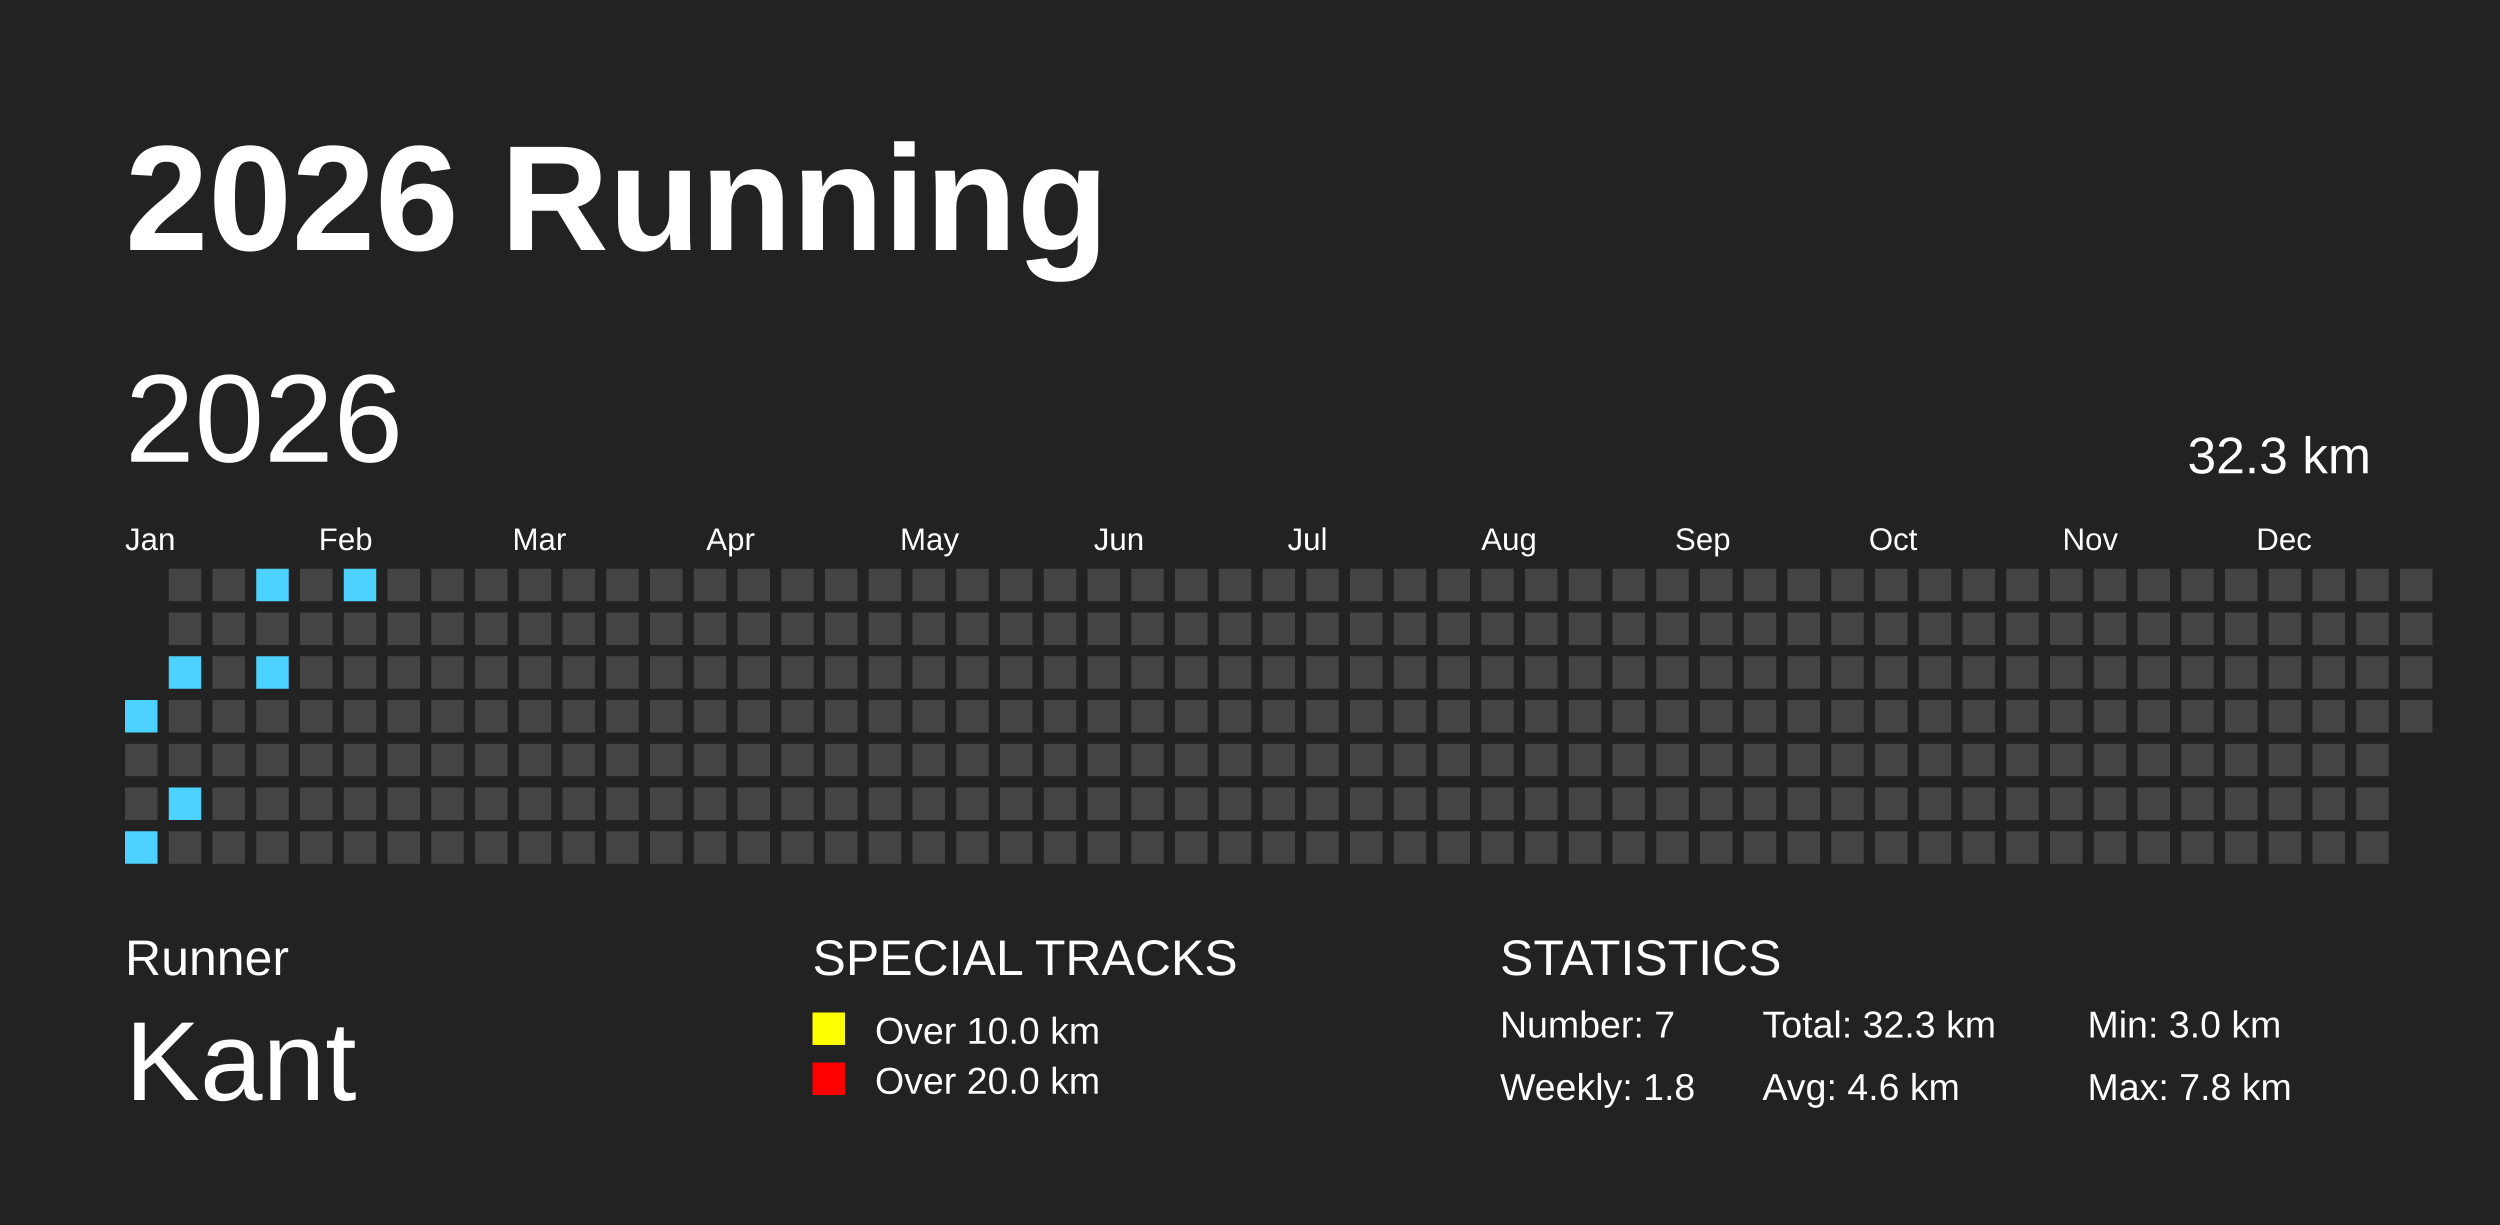
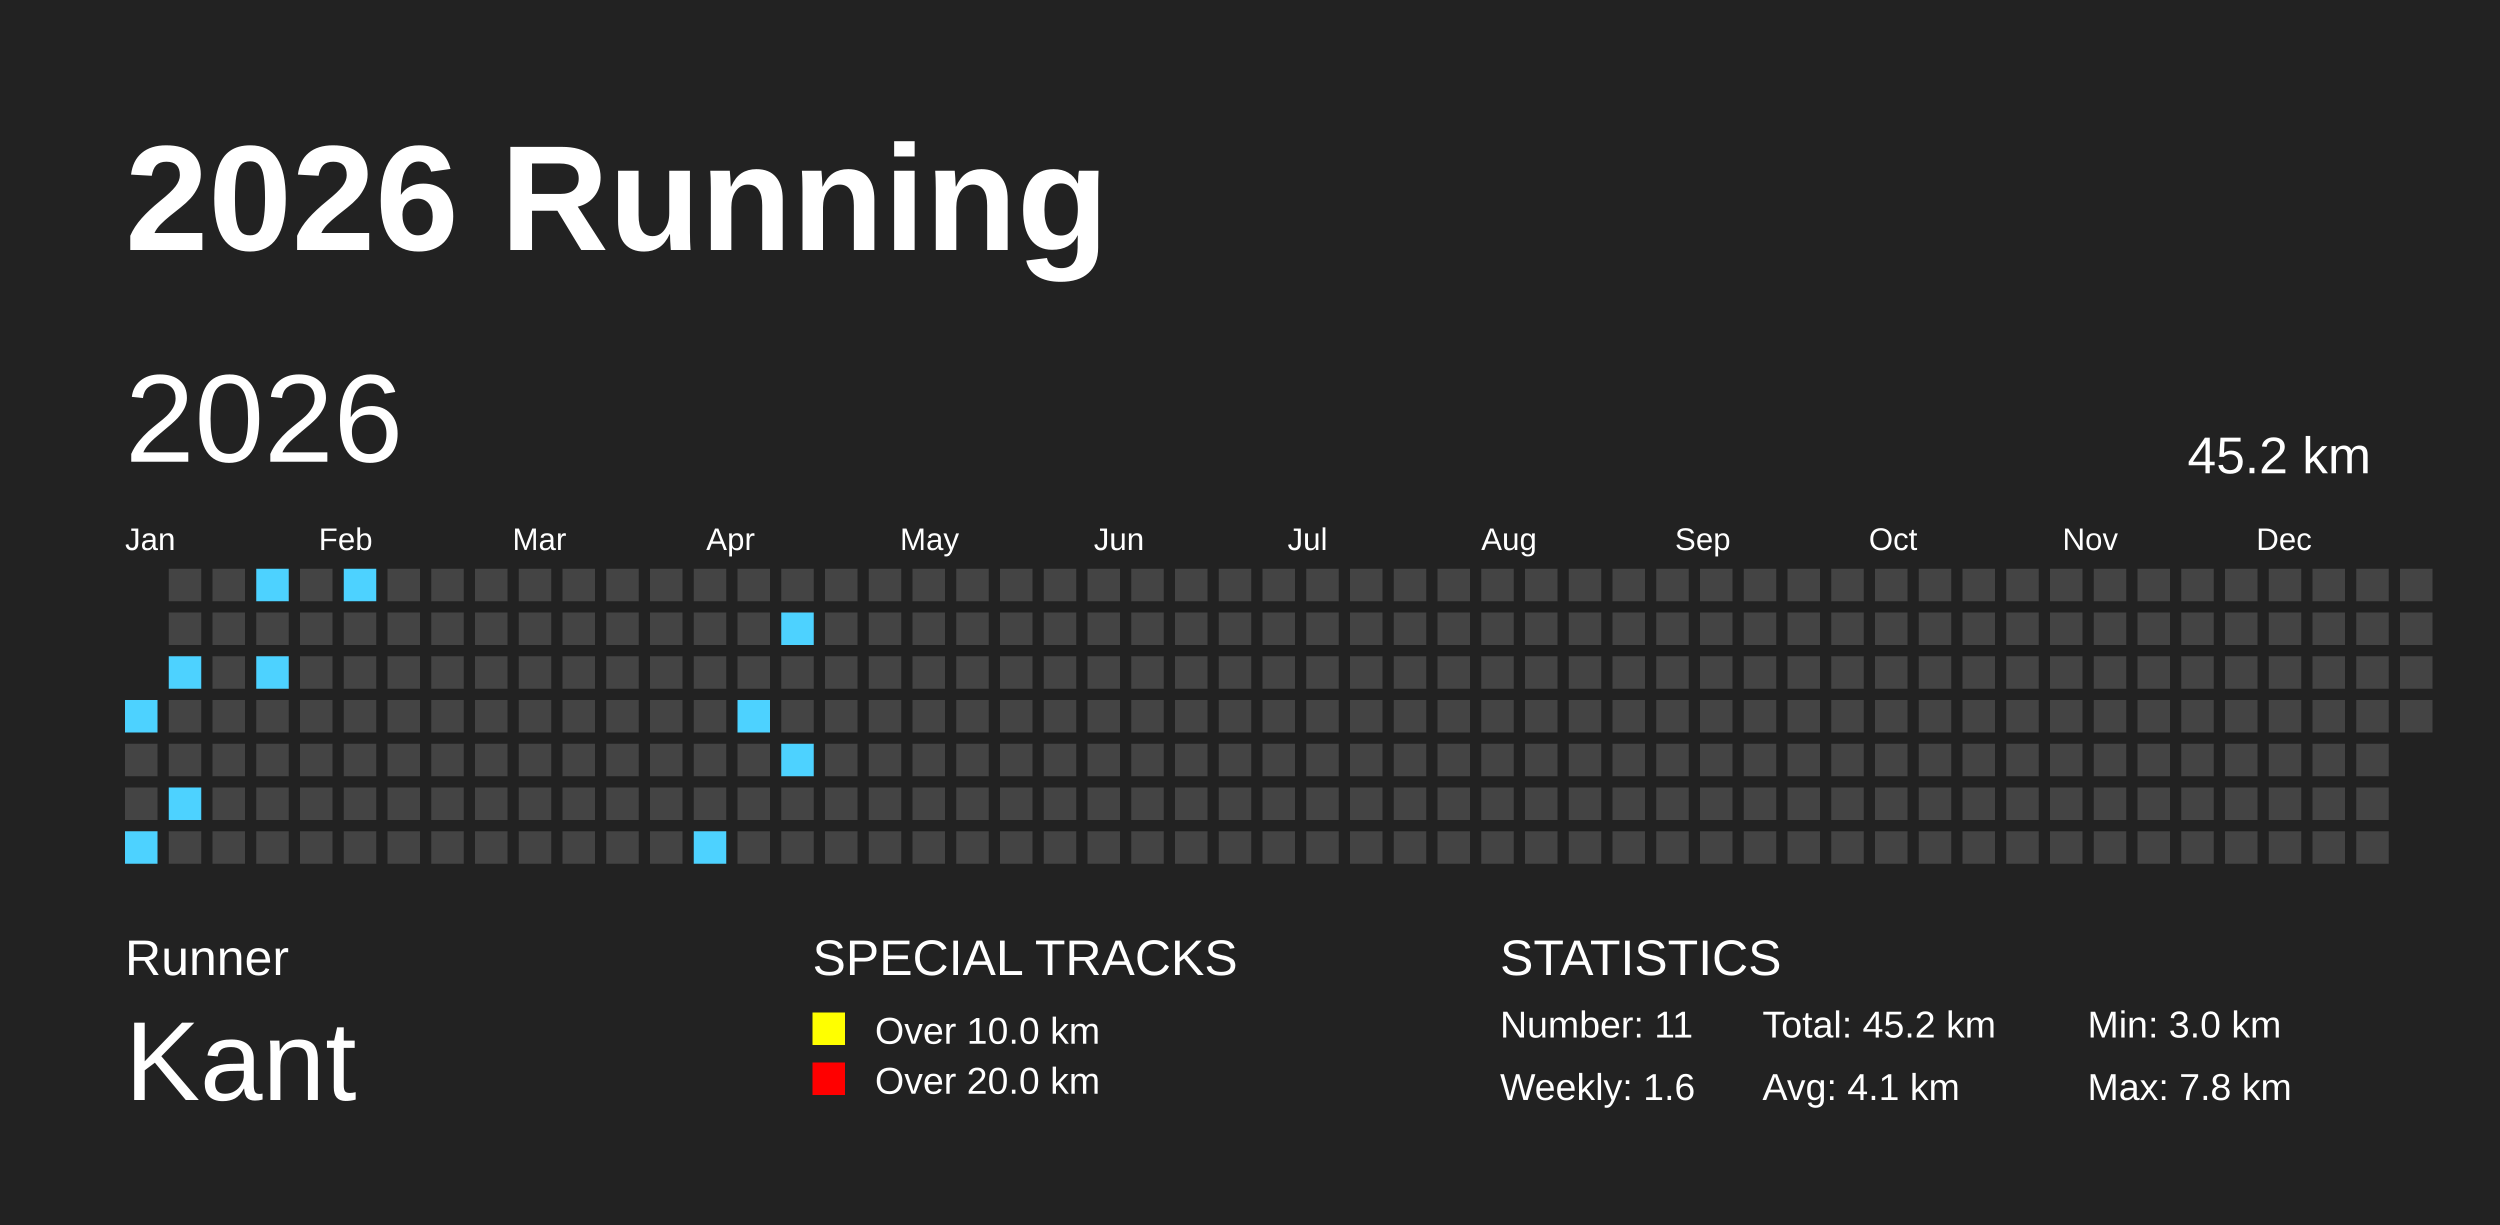
<svg xmlns="http://www.w3.org/2000/svg" baseProfile="full" height="98mm" version="1.1" viewBox="0,0,200,98" width="200mm">
  <defs />
  <rect fill="#222222" height="98" width="200" x="0" y="0" />
  <text fill="#FFFFFF" style="font-size:12px; font-family:Arial; font-weight:bold;" x="10" y="20">2026 Running</text>
  <text fill="#FFFFFF" style="font-size:4px; font-family:Arial" x="10" y="78">Runner</text>
  <text fill="#FFFFFF" style="font-size:9px; font-family:Arial" x="10" y="88">Kant</text>
  <text fill="#FFFFFF" style="font-size:4px; font-family:Arial" x="65" y="78">SPECIAL TRACKS</text>
  <rect fill="yellow" height="2.6" width="2.6" x="65" y="81" />
  <text fill="#FFFFFF" style="font-size:3px; font-family:Arial" x="70" y="83.5">Over 10.0 km</text>
  <rect fill="red" height="2.6" width="2.6" x="65" y="85" />
  <text fill="#FFFFFF" style="font-size:3px; font-family:Arial" x="70" y="87.5">Over 20.0 km</text>
  <text fill="#FFFFFF" style="font-size:4px; font-family:Arial" x="120" y="78">STATISTICS</text>
-   <text fill="#FFFFFF" style="font-size:3px; font-family:Arial" x="120" y="83">Number: 7</text>
-   <text fill="#FFFFFF" style="font-size:3px; font-family:Arial" x="120" y="88">Weekly: 1.8</text>
-   <text fill="#FFFFFF" style="font-size:3px; font-family:Arial" x="141" y="83">Total: 32.3 km</text>
-   <text fill="#FFFFFF" style="font-size:3px; font-family:Arial" x="141" y="88">Avg: 4.6 km</text>
+   <text fill="#FFFFFF" style="font-size:3px; font-family:Arial" x="120" y="83">Number: 11</text>
+   <text fill="#FFFFFF" style="font-size:3px; font-family:Arial" x="120" y="88">Weekly: 1.6</text>
+   <text fill="#FFFFFF" style="font-size:3px; font-family:Arial" x="141" y="83">Total: 45.2 km</text>
+   <text fill="#FFFFFF" style="font-size:3px; font-family:Arial" x="141" y="88">Avg: 4.1 km</text>
  <text fill="#FFFFFF" style="font-size:3px; font-family:Arial" x="167" y="83">Min: 3.0 km</text>
  <text fill="#FFFFFF" style="font-size:3px; font-family:Arial" x="167" y="88">Max: 7.8 km</text>
  <text dominant-baseline="hanging" fill="#FFFFFF" style="font-size:10.0px; font-family:Arial;" x="10" y="30">2026</text>
-   <text dominant-baseline="hanging" fill="#FFFFFF" style="font-size:4.125px; font-family:Arial;" x="175" y="35">32.3 km</text>
+   <text dominant-baseline="hanging" fill="#FFFFFF" style="font-size:4.125px; font-family:Arial;" x="175" y="35">45.2 km</text>
  <text fill="#FFFFFF" style="font-size:2.5px; font-family:Arial" x="10.0" y="44">Jan</text>
  <text fill="#FFFFFF" style="font-size:2.5px; font-family:Arial" x="25.5" y="44">Feb</text>
  <text fill="#FFFFFF" style="font-size:2.5px; font-family:Arial" x="41.0" y="44">Mar</text>
  <text fill="#FFFFFF" style="font-size:2.5px; font-family:Arial" x="56.5" y="44">Apr</text>
  <text fill="#FFFFFF" style="font-size:2.5px; font-family:Arial" x="72.0" y="44">May</text>
  <text fill="#FFFFFF" style="font-size:2.5px; font-family:Arial" x="87.5" y="44">Jun</text>
  <text fill="#FFFFFF" style="font-size:2.5px; font-family:Arial" x="103.0" y="44">Jul</text>
  <text fill="#FFFFFF" style="font-size:2.5px; font-family:Arial" x="118.5" y="44">Aug</text>
  <text fill="#FFFFFF" style="font-size:2.5px; font-family:Arial" x="134.0" y="44">Sep</text>
  <text fill="#FFFFFF" style="font-size:2.5px; font-family:Arial" x="149.5" y="44">Oct</text>
  <text fill="#FFFFFF" style="font-size:2.5px; font-family:Arial" x="165.0" y="44">Nov</text>
  <text fill="#FFFFFF" style="font-size:2.5px; font-family:Arial" x="180.5" y="44">Dec</text>
  <rect fill="#4DD2FF" height="2.6" width="2.6" x="10.0" y="56.0" />
  <rect fill="#444444" height="2.6" width="2.6" x="10.0" y="59.5" />
  <rect fill="#444444" height="2.6" width="2.6" x="10.0" y="63.0" />
  <rect fill="#4DD2FF" height="2.6" width="2.6" x="10.0" y="66.5" />
  <rect fill="#444444" height="2.6" width="2.6" x="13.5" y="45.5" />
  <rect fill="#444444" height="2.6" width="2.6" x="13.5" y="49.0" />
  <rect fill="#4DD2FF" height="2.6" width="2.6" x="13.5" y="52.5" />
  <rect fill="#444444" height="2.6" width="2.6" x="13.5" y="56.0" />
  <rect fill="#444444" height="2.6" width="2.6" x="13.5" y="59.5" />
  <rect fill="#4DD2FF" height="2.6" width="2.6" x="13.5" y="63.0" />
  <rect fill="#444444" height="2.6" width="2.6" x="13.5" y="66.5" />
  <rect fill="#444444" height="2.6" width="2.6" x="17.0" y="45.5" />
  <rect fill="#444444" height="2.6" width="2.6" x="17.0" y="49.0" />
  <rect fill="#444444" height="2.6" width="2.6" x="17.0" y="52.5" />
  <rect fill="#444444" height="2.6" width="2.6" x="17.0" y="56.0" />
  <rect fill="#444444" height="2.6" width="2.6" x="17.0" y="59.5" />
  <rect fill="#444444" height="2.6" width="2.6" x="17.0" y="63.0" />
  <rect fill="#444444" height="2.6" width="2.6" x="17.0" y="66.5" />
  <rect fill="#4DD2FF" height="2.6" width="2.6" x="20.5" y="45.5" />
  <rect fill="#444444" height="2.6" width="2.6" x="20.5" y="49.0" />
  <rect fill="#4DD2FF" height="2.6" width="2.6" x="20.5" y="52.5" />
  <rect fill="#444444" height="2.6" width="2.6" x="20.5" y="56.0" />
  <rect fill="#444444" height="2.6" width="2.6" x="20.5" y="59.5" />
  <rect fill="#444444" height="2.6" width="2.6" x="20.5" y="63.0" />
  <rect fill="#444444" height="2.6" width="2.6" x="20.5" y="66.5" />
  <rect fill="#444444" height="2.6" width="2.6" x="24.0" y="45.5" />
  <rect fill="#444444" height="2.6" width="2.6" x="24.0" y="49.0" />
  <rect fill="#444444" height="2.6" width="2.6" x="24.0" y="52.5" />
  <rect fill="#444444" height="2.6" width="2.6" x="24.0" y="56.0" />
  <rect fill="#444444" height="2.6" width="2.6" x="24.0" y="59.5" />
  <rect fill="#444444" height="2.6" width="2.6" x="24.0" y="63.0" />
  <rect fill="#444444" height="2.6" width="2.6" x="24.0" y="66.5" />
  <rect fill="#4DD2FF" height="2.6" width="2.6" x="27.5" y="45.5" />
  <rect fill="#444444" height="2.6" width="2.6" x="27.5" y="49.0" />
  <rect fill="#444444" height="2.6" width="2.6" x="27.5" y="52.5" />
  <rect fill="#444444" height="2.6" width="2.6" x="27.5" y="56.0" />
  <rect fill="#444444" height="2.6" width="2.6" x="27.5" y="59.5" />
  <rect fill="#444444" height="2.6" width="2.6" x="27.5" y="63.0" />
  <rect fill="#444444" height="2.6" width="2.6" x="27.5" y="66.5" />
  <rect fill="#444444" height="2.6" width="2.6" x="31.0" y="45.5" />
  <rect fill="#444444" height="2.6" width="2.6" x="31.0" y="49.0" />
  <rect fill="#444444" height="2.6" width="2.6" x="31.0" y="52.5" />
  <rect fill="#444444" height="2.6" width="2.6" x="31.0" y="56.0" />
  <rect fill="#444444" height="2.6" width="2.6" x="31.0" y="59.5" />
  <rect fill="#444444" height="2.6" width="2.6" x="31.0" y="63.0" />
  <rect fill="#444444" height="2.6" width="2.6" x="31.0" y="66.5" />
  <rect fill="#444444" height="2.6" width="2.6" x="34.5" y="45.5" />
  <rect fill="#444444" height="2.6" width="2.6" x="34.5" y="49.0" />
  <rect fill="#444444" height="2.6" width="2.6" x="34.5" y="52.5" />
  <rect fill="#444444" height="2.6" width="2.6" x="34.5" y="56.0" />
  <rect fill="#444444" height="2.6" width="2.6" x="34.5" y="59.5" />
  <rect fill="#444444" height="2.6" width="2.6" x="34.5" y="63.0" />
  <rect fill="#444444" height="2.6" width="2.6" x="34.5" y="66.5" />
  <rect fill="#444444" height="2.6" width="2.6" x="38.0" y="45.5" />
  <rect fill="#444444" height="2.6" width="2.6" x="38.0" y="49.0" />
  <rect fill="#444444" height="2.6" width="2.6" x="38.0" y="52.5" />
  <rect fill="#444444" height="2.6" width="2.6" x="38.0" y="56.0" />
  <rect fill="#444444" height="2.6" width="2.6" x="38.0" y="59.5" />
  <rect fill="#444444" height="2.6" width="2.6" x="38.0" y="63.0" />
  <rect fill="#444444" height="2.6" width="2.6" x="38.0" y="66.5" />
  <rect fill="#444444" height="2.6" width="2.6" x="41.5" y="45.5" />
  <rect fill="#444444" height="2.6" width="2.6" x="41.5" y="49.0" />
  <rect fill="#444444" height="2.6" width="2.6" x="41.5" y="52.5" />
  <rect fill="#444444" height="2.6" width="2.6" x="41.5" y="56.0" />
  <rect fill="#444444" height="2.6" width="2.6" x="41.5" y="59.5" />
  <rect fill="#444444" height="2.6" width="2.6" x="41.5" y="63.0" />
  <rect fill="#444444" height="2.6" width="2.6" x="41.5" y="66.5" />
  <rect fill="#444444" height="2.6" width="2.6" x="45.0" y="45.5" />
  <rect fill="#444444" height="2.6" width="2.6" x="45.0" y="49.0" />
  <rect fill="#444444" height="2.6" width="2.6" x="45.0" y="52.5" />
  <rect fill="#444444" height="2.6" width="2.6" x="45.0" y="56.0" />
  <rect fill="#444444" height="2.6" width="2.6" x="45.0" y="59.5" />
  <rect fill="#444444" height="2.6" width="2.6" x="45.0" y="63.0" />
  <rect fill="#444444" height="2.6" width="2.6" x="45.0" y="66.5" />
  <rect fill="#444444" height="2.6" width="2.6" x="48.5" y="45.5" />
  <rect fill="#444444" height="2.6" width="2.6" x="48.5" y="49.0" />
  <rect fill="#444444" height="2.6" width="2.6" x="48.5" y="52.5" />
  <rect fill="#444444" height="2.6" width="2.6" x="48.5" y="56.0" />
  <rect fill="#444444" height="2.6" width="2.6" x="48.5" y="59.5" />
  <rect fill="#444444" height="2.6" width="2.6" x="48.5" y="63.0" />
  <rect fill="#444444" height="2.6" width="2.6" x="48.5" y="66.5" />
  <rect fill="#444444" height="2.6" width="2.6" x="52.0" y="45.5" />
  <rect fill="#444444" height="2.6" width="2.6" x="52.0" y="49.0" />
  <rect fill="#444444" height="2.6" width="2.6" x="52.0" y="52.5" />
  <rect fill="#444444" height="2.6" width="2.6" x="52.0" y="56.0" />
  <rect fill="#444444" height="2.6" width="2.6" x="52.0" y="59.5" />
  <rect fill="#444444" height="2.6" width="2.6" x="52.0" y="63.0" />
  <rect fill="#444444" height="2.6" width="2.6" x="52.0" y="66.5" />
  <rect fill="#444444" height="2.6" width="2.6" x="55.5" y="45.5" />
  <rect fill="#444444" height="2.6" width="2.6" x="55.5" y="49.0" />
  <rect fill="#444444" height="2.6" width="2.6" x="55.5" y="52.5" />
  <rect fill="#444444" height="2.6" width="2.6" x="55.5" y="56.0" />
  <rect fill="#444444" height="2.6" width="2.6" x="55.5" y="59.5" />
  <rect fill="#444444" height="2.6" width="2.6" x="55.5" y="63.0" />
-   <rect fill="#444444" height="2.6" width="2.6" x="55.5" y="66.5" />
+   <rect fill="#4DD2FF" height="2.6" width="2.6" x="55.5" y="66.5" />
  <rect fill="#444444" height="2.6" width="2.6" x="59.0" y="45.5" />
  <rect fill="#444444" height="2.6" width="2.6" x="59.0" y="49.0" />
  <rect fill="#444444" height="2.6" width="2.6" x="59.0" y="52.5" />
-   <rect fill="#444444" height="2.6" width="2.6" x="59.0" y="56.0" />
+   <rect fill="#4DD2FF" height="2.6" width="2.6" x="59.0" y="56.0" />
  <rect fill="#444444" height="2.6" width="2.6" x="59.0" y="59.5" />
  <rect fill="#444444" height="2.6" width="2.6" x="59.0" y="63.0" />
  <rect fill="#444444" height="2.6" width="2.6" x="59.0" y="66.5" />
  <rect fill="#444444" height="2.6" width="2.6" x="62.5" y="45.5" />
-   <rect fill="#444444" height="2.6" width="2.6" x="62.5" y="49.0" />
+   <rect fill="#4DD2FF" height="2.6" width="2.6" x="62.5" y="49.0" />
  <rect fill="#444444" height="2.6" width="2.6" x="62.5" y="52.5" />
  <rect fill="#444444" height="2.6" width="2.6" x="62.5" y="56.0" />
-   <rect fill="#444444" height="2.6" width="2.6" x="62.5" y="59.5" />
+   <rect fill="#4DD2FF" height="2.6" width="2.6" x="62.5" y="59.5" />
  <rect fill="#444444" height="2.6" width="2.6" x="62.5" y="63.0" />
  <rect fill="#444444" height="2.6" width="2.6" x="62.5" y="66.5" />
  <rect fill="#444444" height="2.6" width="2.6" x="66.0" y="45.5" />
  <rect fill="#444444" height="2.6" width="2.6" x="66.0" y="49.0" />
  <rect fill="#444444" height="2.6" width="2.6" x="66.0" y="52.5" />
  <rect fill="#444444" height="2.6" width="2.6" x="66.0" y="56.0" />
  <rect fill="#444444" height="2.6" width="2.6" x="66.0" y="59.5" />
  <rect fill="#444444" height="2.6" width="2.6" x="66.0" y="63.0" />
  <rect fill="#444444" height="2.6" width="2.6" x="66.0" y="66.5" />
  <rect fill="#444444" height="2.6" width="2.6" x="69.5" y="45.5" />
  <rect fill="#444444" height="2.6" width="2.6" x="69.5" y="49.0" />
  <rect fill="#444444" height="2.6" width="2.6" x="69.5" y="52.5" />
  <rect fill="#444444" height="2.6" width="2.6" x="69.5" y="56.0" />
  <rect fill="#444444" height="2.6" width="2.6" x="69.5" y="59.5" />
  <rect fill="#444444" height="2.6" width="2.6" x="69.5" y="63.0" />
  <rect fill="#444444" height="2.6" width="2.6" x="69.5" y="66.5" />
  <rect fill="#444444" height="2.6" width="2.6" x="73.0" y="45.5" />
  <rect fill="#444444" height="2.6" width="2.6" x="73.0" y="49.0" />
  <rect fill="#444444" height="2.6" width="2.6" x="73.0" y="52.5" />
  <rect fill="#444444" height="2.6" width="2.6" x="73.0" y="56.0" />
  <rect fill="#444444" height="2.6" width="2.6" x="73.0" y="59.5" />
  <rect fill="#444444" height="2.6" width="2.6" x="73.0" y="63.0" />
  <rect fill="#444444" height="2.6" width="2.6" x="73.0" y="66.5" />
  <rect fill="#444444" height="2.6" width="2.6" x="76.5" y="45.5" />
  <rect fill="#444444" height="2.6" width="2.6" x="76.5" y="49.0" />
  <rect fill="#444444" height="2.6" width="2.6" x="76.5" y="52.5" />
  <rect fill="#444444" height="2.6" width="2.6" x="76.5" y="56.0" />
  <rect fill="#444444" height="2.6" width="2.6" x="76.5" y="59.5" />
  <rect fill="#444444" height="2.6" width="2.6" x="76.5" y="63.0" />
  <rect fill="#444444" height="2.6" width="2.6" x="76.5" y="66.5" />
  <rect fill="#444444" height="2.6" width="2.6" x="80.0" y="45.5" />
  <rect fill="#444444" height="2.6" width="2.6" x="80.0" y="49.0" />
  <rect fill="#444444" height="2.6" width="2.6" x="80.0" y="52.5" />
  <rect fill="#444444" height="2.6" width="2.6" x="80.0" y="56.0" />
  <rect fill="#444444" height="2.6" width="2.6" x="80.0" y="59.5" />
  <rect fill="#444444" height="2.6" width="2.6" x="80.0" y="63.0" />
  <rect fill="#444444" height="2.6" width="2.6" x="80.0" y="66.5" />
  <rect fill="#444444" height="2.6" width="2.6" x="83.5" y="45.5" />
  <rect fill="#444444" height="2.6" width="2.6" x="83.5" y="49.0" />
  <rect fill="#444444" height="2.6" width="2.6" x="83.5" y="52.5" />
  <rect fill="#444444" height="2.6" width="2.6" x="83.5" y="56.0" />
  <rect fill="#444444" height="2.6" width="2.6" x="83.5" y="59.5" />
  <rect fill="#444444" height="2.6" width="2.6" x="83.5" y="63.0" />
  <rect fill="#444444" height="2.6" width="2.6" x="83.5" y="66.5" />
  <rect fill="#444444" height="2.6" width="2.6" x="87.0" y="45.5" />
  <rect fill="#444444" height="2.6" width="2.6" x="87.0" y="49.0" />
  <rect fill="#444444" height="2.6" width="2.6" x="87.0" y="52.5" />
  <rect fill="#444444" height="2.6" width="2.6" x="87.0" y="56.0" />
  <rect fill="#444444" height="2.6" width="2.6" x="87.0" y="59.5" />
  <rect fill="#444444" height="2.6" width="2.6" x="87.0" y="63.0" />
  <rect fill="#444444" height="2.6" width="2.6" x="87.0" y="66.5" />
  <rect fill="#444444" height="2.6" width="2.6" x="90.5" y="45.5" />
  <rect fill="#444444" height="2.6" width="2.6" x="90.5" y="49.0" />
  <rect fill="#444444" height="2.6" width="2.6" x="90.5" y="52.5" />
  <rect fill="#444444" height="2.6" width="2.6" x="90.5" y="56.0" />
  <rect fill="#444444" height="2.6" width="2.6" x="90.5" y="59.5" />
  <rect fill="#444444" height="2.6" width="2.6" x="90.5" y="63.0" />
  <rect fill="#444444" height="2.6" width="2.6" x="90.5" y="66.5" />
  <rect fill="#444444" height="2.6" width="2.6" x="94.0" y="45.5" />
  <rect fill="#444444" height="2.6" width="2.6" x="94.0" y="49.0" />
  <rect fill="#444444" height="2.6" width="2.6" x="94.0" y="52.5" />
  <rect fill="#444444" height="2.6" width="2.6" x="94.0" y="56.0" />
  <rect fill="#444444" height="2.6" width="2.6" x="94.0" y="59.5" />
  <rect fill="#444444" height="2.6" width="2.6" x="94.0" y="63.0" />
  <rect fill="#444444" height="2.6" width="2.6" x="94.0" y="66.5" />
  <rect fill="#444444" height="2.6" width="2.6" x="97.5" y="45.5" />
  <rect fill="#444444" height="2.6" width="2.6" x="97.5" y="49.0" />
  <rect fill="#444444" height="2.6" width="2.6" x="97.5" y="52.5" />
  <rect fill="#444444" height="2.6" width="2.6" x="97.5" y="56.0" />
  <rect fill="#444444" height="2.6" width="2.6" x="97.5" y="59.5" />
  <rect fill="#444444" height="2.6" width="2.6" x="97.5" y="63.0" />
  <rect fill="#444444" height="2.6" width="2.6" x="97.5" y="66.5" />
  <rect fill="#444444" height="2.6" width="2.6" x="101.0" y="45.5" />
  <rect fill="#444444" height="2.6" width="2.6" x="101.0" y="49.0" />
  <rect fill="#444444" height="2.6" width="2.6" x="101.0" y="52.5" />
  <rect fill="#444444" height="2.6" width="2.6" x="101.0" y="56.0" />
  <rect fill="#444444" height="2.6" width="2.6" x="101.0" y="59.5" />
  <rect fill="#444444" height="2.6" width="2.6" x="101.0" y="63.0" />
  <rect fill="#444444" height="2.6" width="2.6" x="101.0" y="66.5" />
  <rect fill="#444444" height="2.6" width="2.6" x="104.5" y="45.5" />
  <rect fill="#444444" height="2.6" width="2.6" x="104.5" y="49.0" />
  <rect fill="#444444" height="2.6" width="2.6" x="104.5" y="52.5" />
  <rect fill="#444444" height="2.6" width="2.6" x="104.5" y="56.0" />
  <rect fill="#444444" height="2.6" width="2.6" x="104.5" y="59.5" />
  <rect fill="#444444" height="2.6" width="2.6" x="104.5" y="63.0" />
  <rect fill="#444444" height="2.6" width="2.6" x="104.5" y="66.5" />
  <rect fill="#444444" height="2.6" width="2.6" x="108.0" y="45.5" />
  <rect fill="#444444" height="2.6" width="2.6" x="108.0" y="49.0" />
  <rect fill="#444444" height="2.6" width="2.6" x="108.0" y="52.5" />
  <rect fill="#444444" height="2.6" width="2.6" x="108.0" y="56.0" />
  <rect fill="#444444" height="2.6" width="2.6" x="108.0" y="59.5" />
  <rect fill="#444444" height="2.6" width="2.6" x="108.0" y="63.0" />
  <rect fill="#444444" height="2.6" width="2.6" x="108.0" y="66.5" />
  <rect fill="#444444" height="2.6" width="2.6" x="111.5" y="45.5" />
  <rect fill="#444444" height="2.6" width="2.6" x="111.5" y="49.0" />
  <rect fill="#444444" height="2.6" width="2.6" x="111.5" y="52.5" />
  <rect fill="#444444" height="2.6" width="2.6" x="111.5" y="56.0" />
  <rect fill="#444444" height="2.6" width="2.6" x="111.5" y="59.5" />
  <rect fill="#444444" height="2.6" width="2.6" x="111.5" y="63.0" />
  <rect fill="#444444" height="2.6" width="2.6" x="111.5" y="66.5" />
  <rect fill="#444444" height="2.6" width="2.6" x="115.0" y="45.5" />
  <rect fill="#444444" height="2.6" width="2.6" x="115.0" y="49.0" />
  <rect fill="#444444" height="2.6" width="2.6" x="115.0" y="52.5" />
  <rect fill="#444444" height="2.6" width="2.6" x="115.0" y="56.0" />
  <rect fill="#444444" height="2.6" width="2.6" x="115.0" y="59.5" />
  <rect fill="#444444" height="2.6" width="2.6" x="115.0" y="63.0" />
  <rect fill="#444444" height="2.6" width="2.6" x="115.0" y="66.5" />
  <rect fill="#444444" height="2.6" width="2.6" x="118.5" y="45.5" />
  <rect fill="#444444" height="2.6" width="2.6" x="118.5" y="49.0" />
  <rect fill="#444444" height="2.6" width="2.6" x="118.5" y="52.5" />
  <rect fill="#444444" height="2.6" width="2.6" x="118.5" y="56.0" />
  <rect fill="#444444" height="2.6" width="2.6" x="118.5" y="59.5" />
  <rect fill="#444444" height="2.6" width="2.6" x="118.5" y="63.0" />
  <rect fill="#444444" height="2.6" width="2.6" x="118.5" y="66.5" />
  <rect fill="#444444" height="2.6" width="2.6" x="122.0" y="45.5" />
  <rect fill="#444444" height="2.6" width="2.6" x="122.0" y="49.0" />
  <rect fill="#444444" height="2.6" width="2.6" x="122.0" y="52.5" />
  <rect fill="#444444" height="2.6" width="2.6" x="122.0" y="56.0" />
  <rect fill="#444444" height="2.6" width="2.6" x="122.0" y="59.5" />
  <rect fill="#444444" height="2.6" width="2.6" x="122.0" y="63.0" />
  <rect fill="#444444" height="2.6" width="2.6" x="122.0" y="66.5" />
  <rect fill="#444444" height="2.6" width="2.6" x="125.5" y="45.5" />
  <rect fill="#444444" height="2.6" width="2.6" x="125.5" y="49.0" />
  <rect fill="#444444" height="2.6" width="2.6" x="125.5" y="52.5" />
  <rect fill="#444444" height="2.6" width="2.6" x="125.5" y="56.0" />
  <rect fill="#444444" height="2.6" width="2.6" x="125.5" y="59.5" />
  <rect fill="#444444" height="2.6" width="2.6" x="125.5" y="63.0" />
  <rect fill="#444444" height="2.6" width="2.6" x="125.5" y="66.5" />
  <rect fill="#444444" height="2.6" width="2.6" x="129.0" y="45.5" />
  <rect fill="#444444" height="2.6" width="2.6" x="129.0" y="49.0" />
  <rect fill="#444444" height="2.6" width="2.6" x="129.0" y="52.5" />
  <rect fill="#444444" height="2.6" width="2.6" x="129.0" y="56.0" />
  <rect fill="#444444" height="2.6" width="2.6" x="129.0" y="59.5" />
  <rect fill="#444444" height="2.6" width="2.6" x="129.0" y="63.0" />
  <rect fill="#444444" height="2.6" width="2.6" x="129.0" y="66.5" />
  <rect fill="#444444" height="2.6" width="2.6" x="132.5" y="45.5" />
  <rect fill="#444444" height="2.6" width="2.6" x="132.5" y="49.0" />
  <rect fill="#444444" height="2.6" width="2.6" x="132.5" y="52.5" />
  <rect fill="#444444" height="2.6" width="2.6" x="132.5" y="56.0" />
  <rect fill="#444444" height="2.6" width="2.6" x="132.5" y="59.5" />
  <rect fill="#444444" height="2.6" width="2.6" x="132.5" y="63.0" />
  <rect fill="#444444" height="2.6" width="2.6" x="132.5" y="66.5" />
  <rect fill="#444444" height="2.6" width="2.6" x="136.0" y="45.5" />
  <rect fill="#444444" height="2.6" width="2.6" x="136.0" y="49.0" />
  <rect fill="#444444" height="2.6" width="2.6" x="136.0" y="52.5" />
  <rect fill="#444444" height="2.6" width="2.6" x="136.0" y="56.0" />
  <rect fill="#444444" height="2.6" width="2.6" x="136.0" y="59.5" />
  <rect fill="#444444" height="2.6" width="2.6" x="136.0" y="63.0" />
  <rect fill="#444444" height="2.6" width="2.6" x="136.0" y="66.5" />
  <rect fill="#444444" height="2.6" width="2.6" x="139.5" y="45.5" />
  <rect fill="#444444" height="2.6" width="2.6" x="139.5" y="49.0" />
  <rect fill="#444444" height="2.6" width="2.6" x="139.5" y="52.5" />
  <rect fill="#444444" height="2.6" width="2.6" x="139.5" y="56.0" />
  <rect fill="#444444" height="2.6" width="2.6" x="139.5" y="59.5" />
  <rect fill="#444444" height="2.6" width="2.6" x="139.5" y="63.0" />
  <rect fill="#444444" height="2.6" width="2.6" x="139.5" y="66.5" />
  <rect fill="#444444" height="2.6" width="2.6" x="143.0" y="45.5" />
  <rect fill="#444444" height="2.6" width="2.6" x="143.0" y="49.0" />
  <rect fill="#444444" height="2.6" width="2.6" x="143.0" y="52.5" />
  <rect fill="#444444" height="2.6" width="2.6" x="143.0" y="56.0" />
  <rect fill="#444444" height="2.6" width="2.6" x="143.0" y="59.5" />
  <rect fill="#444444" height="2.6" width="2.6" x="143.0" y="63.0" />
  <rect fill="#444444" height="2.6" width="2.6" x="143.0" y="66.5" />
  <rect fill="#444444" height="2.6" width="2.6" x="146.5" y="45.5" />
  <rect fill="#444444" height="2.6" width="2.6" x="146.5" y="49.0" />
  <rect fill="#444444" height="2.6" width="2.6" x="146.5" y="52.5" />
  <rect fill="#444444" height="2.6" width="2.6" x="146.5" y="56.0" />
  <rect fill="#444444" height="2.6" width="2.6" x="146.5" y="59.5" />
  <rect fill="#444444" height="2.6" width="2.6" x="146.5" y="63.0" />
  <rect fill="#444444" height="2.6" width="2.6" x="146.5" y="66.5" />
  <rect fill="#444444" height="2.6" width="2.6" x="150.0" y="45.5" />
  <rect fill="#444444" height="2.6" width="2.6" x="150.0" y="49.0" />
  <rect fill="#444444" height="2.6" width="2.6" x="150.0" y="52.5" />
  <rect fill="#444444" height="2.6" width="2.6" x="150.0" y="56.0" />
  <rect fill="#444444" height="2.6" width="2.6" x="150.0" y="59.5" />
  <rect fill="#444444" height="2.6" width="2.6" x="150.0" y="63.0" />
  <rect fill="#444444" height="2.6" width="2.6" x="150.0" y="66.5" />
  <rect fill="#444444" height="2.6" width="2.6" x="153.5" y="45.5" />
  <rect fill="#444444" height="2.6" width="2.6" x="153.5" y="49.0" />
  <rect fill="#444444" height="2.6" width="2.6" x="153.5" y="52.5" />
  <rect fill="#444444" height="2.6" width="2.6" x="153.5" y="56.0" />
  <rect fill="#444444" height="2.6" width="2.6" x="153.5" y="59.5" />
  <rect fill="#444444" height="2.6" width="2.6" x="153.5" y="63.0" />
  <rect fill="#444444" height="2.6" width="2.6" x="153.5" y="66.5" />
  <rect fill="#444444" height="2.6" width="2.6" x="157.0" y="45.5" />
  <rect fill="#444444" height="2.6" width="2.6" x="157.0" y="49.0" />
  <rect fill="#444444" height="2.6" width="2.6" x="157.0" y="52.5" />
  <rect fill="#444444" height="2.6" width="2.6" x="157.0" y="56.0" />
  <rect fill="#444444" height="2.6" width="2.6" x="157.0" y="59.5" />
  <rect fill="#444444" height="2.6" width="2.6" x="157.0" y="63.0" />
  <rect fill="#444444" height="2.6" width="2.6" x="157.0" y="66.5" />
  <rect fill="#444444" height="2.6" width="2.6" x="160.5" y="45.5" />
  <rect fill="#444444" height="2.6" width="2.6" x="160.5" y="49.0" />
  <rect fill="#444444" height="2.6" width="2.6" x="160.5" y="52.5" />
  <rect fill="#444444" height="2.6" width="2.6" x="160.5" y="56.0" />
  <rect fill="#444444" height="2.6" width="2.6" x="160.5" y="59.5" />
  <rect fill="#444444" height="2.6" width="2.6" x="160.5" y="63.0" />
  <rect fill="#444444" height="2.6" width="2.6" x="160.5" y="66.5" />
  <rect fill="#444444" height="2.6" width="2.6" x="164.0" y="45.5" />
  <rect fill="#444444" height="2.6" width="2.6" x="164.0" y="49.0" />
  <rect fill="#444444" height="2.6" width="2.6" x="164.0" y="52.5" />
  <rect fill="#444444" height="2.6" width="2.6" x="164.0" y="56.0" />
  <rect fill="#444444" height="2.6" width="2.6" x="164.0" y="59.5" />
  <rect fill="#444444" height="2.6" width="2.6" x="164.0" y="63.0" />
  <rect fill="#444444" height="2.6" width="2.6" x="164.0" y="66.5" />
  <rect fill="#444444" height="2.6" width="2.6" x="167.5" y="45.5" />
  <rect fill="#444444" height="2.6" width="2.6" x="167.5" y="49.0" />
  <rect fill="#444444" height="2.6" width="2.6" x="167.5" y="52.5" />
  <rect fill="#444444" height="2.6" width="2.6" x="167.5" y="56.0" />
  <rect fill="#444444" height="2.6" width="2.6" x="167.5" y="59.5" />
  <rect fill="#444444" height="2.6" width="2.6" x="167.5" y="63.0" />
  <rect fill="#444444" height="2.6" width="2.6" x="167.5" y="66.5" />
  <rect fill="#444444" height="2.6" width="2.6" x="171.0" y="45.5" />
  <rect fill="#444444" height="2.6" width="2.6" x="171.0" y="49.0" />
  <rect fill="#444444" height="2.6" width="2.6" x="171.0" y="52.5" />
  <rect fill="#444444" height="2.6" width="2.6" x="171.0" y="56.0" />
  <rect fill="#444444" height="2.6" width="2.6" x="171.0" y="59.5" />
  <rect fill="#444444" height="2.6" width="2.6" x="171.0" y="63.0" />
  <rect fill="#444444" height="2.6" width="2.6" x="171.0" y="66.5" />
  <rect fill="#444444" height="2.6" width="2.6" x="174.5" y="45.5" />
  <rect fill="#444444" height="2.6" width="2.6" x="174.5" y="49.0" />
  <rect fill="#444444" height="2.6" width="2.6" x="174.5" y="52.5" />
  <rect fill="#444444" height="2.6" width="2.6" x="174.5" y="56.0" />
  <rect fill="#444444" height="2.6" width="2.6" x="174.5" y="59.5" />
  <rect fill="#444444" height="2.6" width="2.6" x="174.5" y="63.0" />
  <rect fill="#444444" height="2.6" width="2.6" x="174.5" y="66.5" />
  <rect fill="#444444" height="2.6" width="2.6" x="178.0" y="45.5" />
  <rect fill="#444444" height="2.6" width="2.6" x="178.0" y="49.0" />
  <rect fill="#444444" height="2.6" width="2.6" x="178.0" y="52.5" />
  <rect fill="#444444" height="2.6" width="2.6" x="178.0" y="56.0" />
  <rect fill="#444444" height="2.6" width="2.6" x="178.0" y="59.5" />
  <rect fill="#444444" height="2.6" width="2.6" x="178.0" y="63.0" />
  <rect fill="#444444" height="2.6" width="2.6" x="178.0" y="66.5" />
  <rect fill="#444444" height="2.6" width="2.6" x="181.5" y="45.5" />
  <rect fill="#444444" height="2.6" width="2.6" x="181.5" y="49.0" />
  <rect fill="#444444" height="2.6" width="2.6" x="181.5" y="52.5" />
  <rect fill="#444444" height="2.6" width="2.6" x="181.5" y="56.0" />
  <rect fill="#444444" height="2.6" width="2.6" x="181.5" y="59.5" />
  <rect fill="#444444" height="2.6" width="2.6" x="181.5" y="63.0" />
  <rect fill="#444444" height="2.6" width="2.6" x="181.5" y="66.5" />
  <rect fill="#444444" height="2.6" width="2.6" x="185.0" y="45.5" />
  <rect fill="#444444" height="2.6" width="2.6" x="185.0" y="49.0" />
  <rect fill="#444444" height="2.6" width="2.6" x="185.0" y="52.5" />
  <rect fill="#444444" height="2.6" width="2.6" x="185.0" y="56.0" />
  <rect fill="#444444" height="2.6" width="2.6" x="185.0" y="59.5" />
  <rect fill="#444444" height="2.6" width="2.6" x="185.0" y="63.0" />
  <rect fill="#444444" height="2.6" width="2.6" x="185.0" y="66.5" />
  <rect fill="#444444" height="2.6" width="2.6" x="188.5" y="45.5" />
  <rect fill="#444444" height="2.6" width="2.6" x="188.5" y="49.0" />
  <rect fill="#444444" height="2.6" width="2.6" x="188.5" y="52.5" />
  <rect fill="#444444" height="2.6" width="2.6" x="188.5" y="56.0" />
  <rect fill="#444444" height="2.6" width="2.6" x="188.5" y="59.5" />
  <rect fill="#444444" height="2.6" width="2.6" x="188.5" y="63.0" />
  <rect fill="#444444" height="2.6" width="2.6" x="188.5" y="66.5" />
  <rect fill="#444444" height="2.6" width="2.6" x="192.0" y="45.5" />
  <rect fill="#444444" height="2.6" width="2.6" x="192.0" y="49.0" />
  <rect fill="#444444" height="2.6" width="2.6" x="192.0" y="52.5" />
  <rect fill="#444444" height="2.6" width="2.6" x="192.0" y="56.0" />
</svg>
